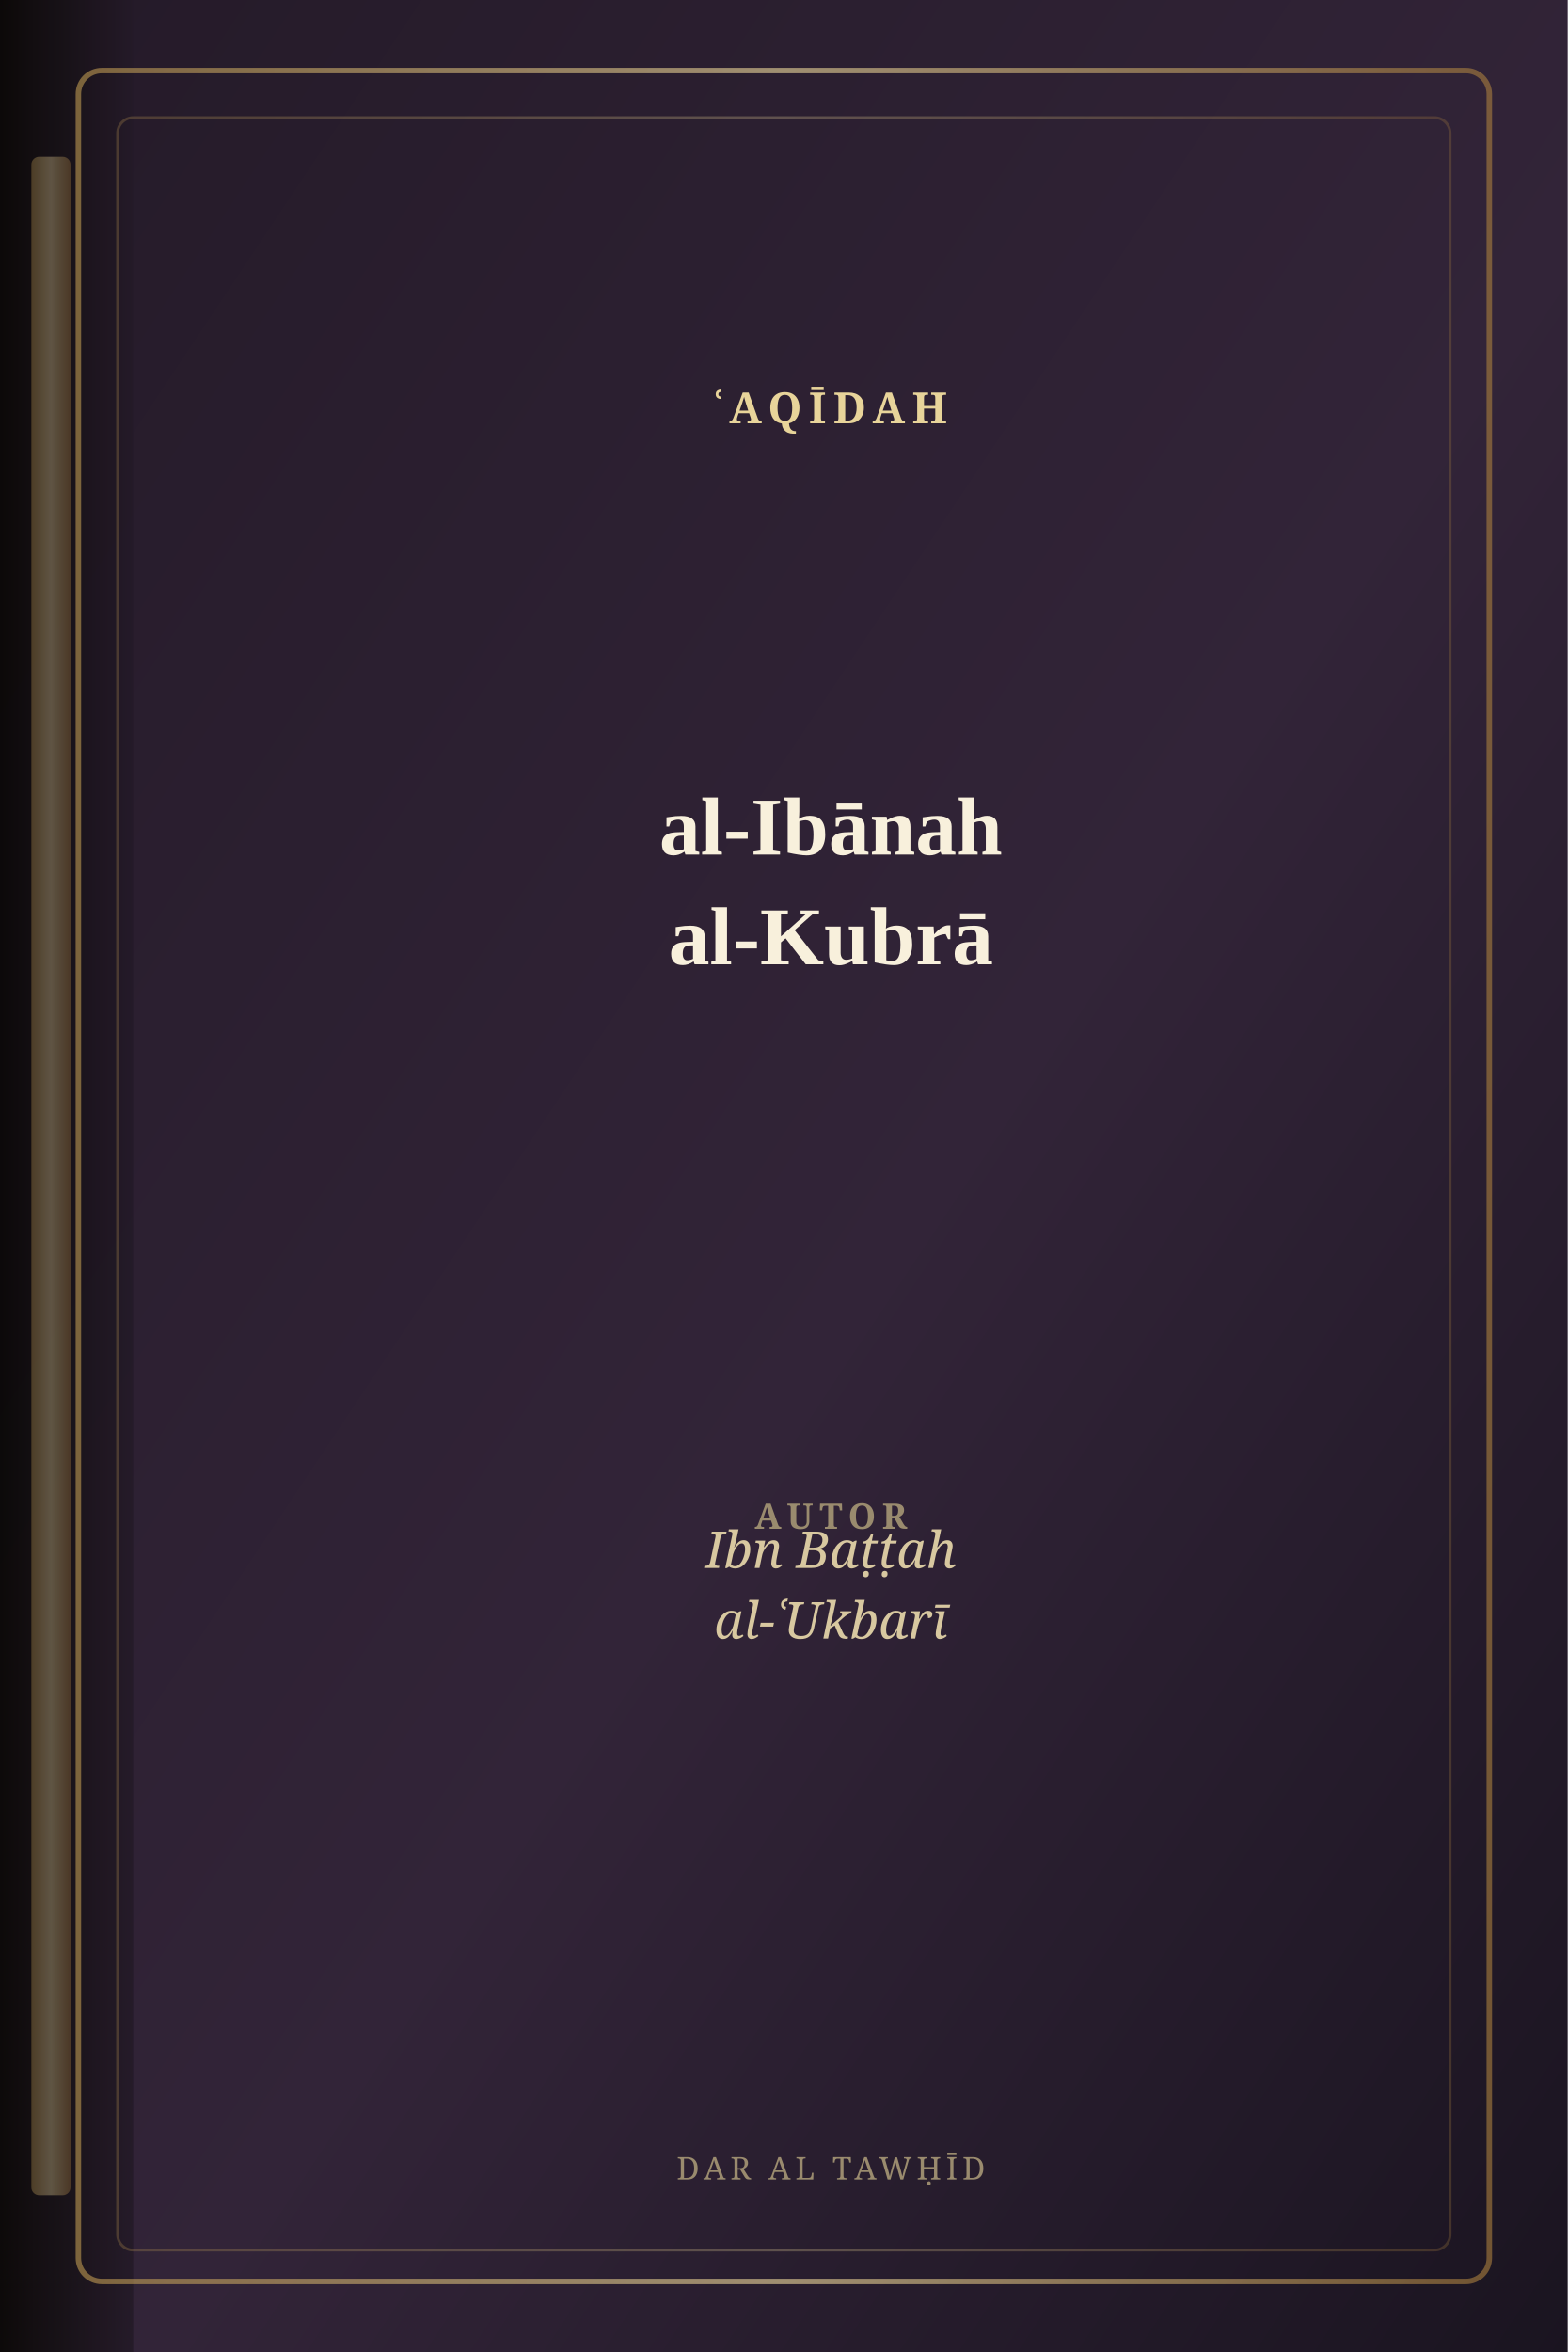
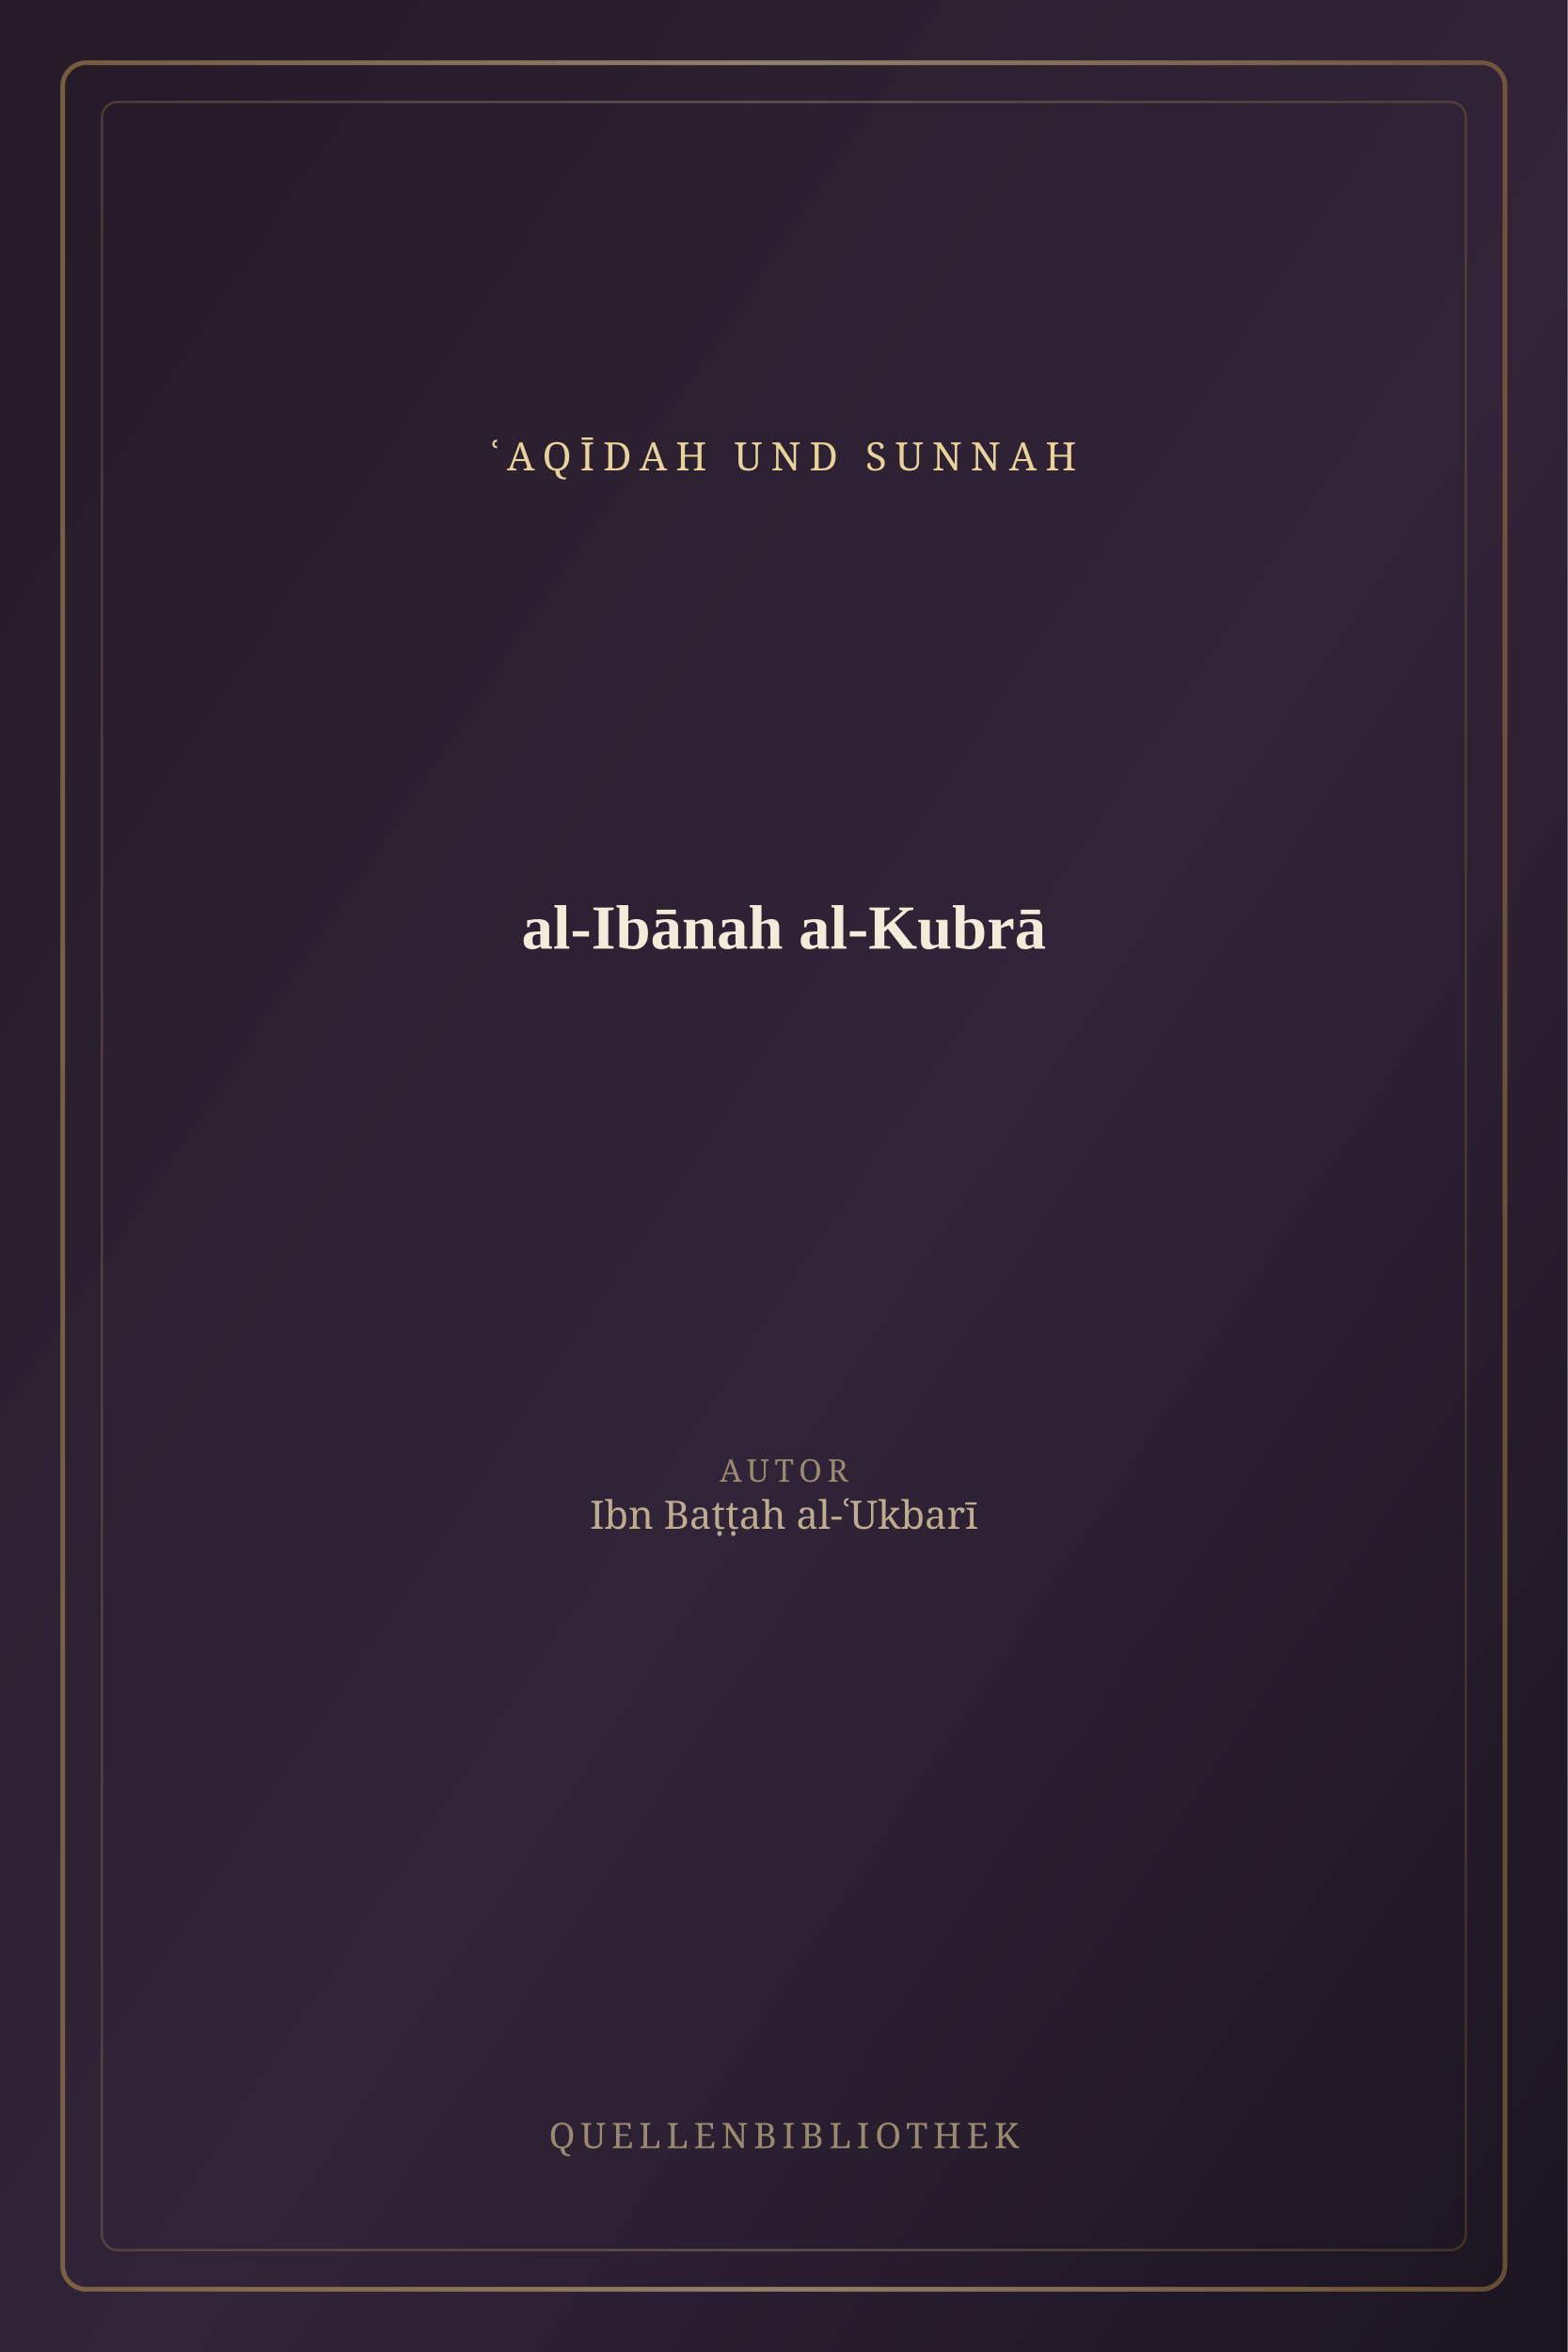
<svg xmlns="http://www.w3.org/2000/svg" viewBox="0 0 400 600" role="img" aria-label="Buchcover: al-Ibānah al-Kubrā">
  <defs>
    <linearGradient id="bg" x1="0%" y1="0%" x2="100%" y2="100%">
      <stop offset="0%" stop-color="#241a28" />
      <stop offset="55%" stop-color="#322438" />
      <stop offset="100%" stop-color="#1a1420" />
    </linearGradient>
    <linearGradient id="gold" x1="0%" y1="0%" x2="100%" y2="0%">
      <stop offset="0%" stop-color="#b8944f" />
      <stop offset="50%" stop-color="#e8d49a" />
      <stop offset="100%" stop-color="#a67c3d" />
    </linearGradient>
-     <linearGradient id="spine" x1="0%" y1="0%" x2="100%" y2="0%">
-       <stop offset="0%" stop-color="#0a0806" />
-       <stop offset="100%" stop-color="#241a28" />
-     </linearGradient>
  </defs>
  <rect width="400" height="600" fill="url(#bg)" />
-   <rect x="0" y="0" width="34" height="600" fill="url(#spine)" opacity="0.92" />
-   <rect x="8" y="40" width="10" height="520" rx="2" fill="url(#gold)" opacity="0.35" />
-   <rect x="20" y="18" width="360" height="564" rx="6" fill="none" stroke="url(#gold)" stroke-width="1.4" opacity="0.62" />
-   <rect x="30" y="30" width="340" height="544" rx="4" fill="none" stroke="url(#gold)" stroke-width="0.7" opacity="0.28" />
-   <text x="212" y="108" text-anchor="middle" fill="#e8d49a" font-family="Georgia,serif" font-size="11" font-weight="700" letter-spacing="1.8">ʿAQĪDAH</text>
-   <line x1="78" y1="124" x2="346" y2="124" stroke="url(#gold)" stroke-width="0.9" opacity="0.48" />
-   <text x="212" y="218" text-anchor="middle" fill="#f8f0dc" font-family="Georgia,'Times New Roman',serif" font-size="21" font-weight="700">al-Ibānah</text>
-   <text x="212" y="246" text-anchor="middle" fill="#f8f0dc" font-family="Georgia,'Times New Roman',serif" font-size="21" font-weight="700">al-Kubrā</text>
-   <line x1="78" y1="372" x2="346" y2="372" stroke="url(#gold)" stroke-width="0.7" opacity="0.38" />
-   <text x="212" y="390" text-anchor="middle" fill="#9a8b6e" font-family="Georgia,serif" font-size="9" font-weight="700" letter-spacing="1.6">AUTOR</text>
-   <text x="212" y="400" text-anchor="middle" fill="#d8c8a0" font-family="Georgia,serif" font-size="13" font-style="italic">Ibn Baṭṭah</text>
-   <text x="212" y="418" text-anchor="middle" fill="#d8c8a0" font-family="Georgia,serif" font-size="13" font-style="italic">al-ʿUkbarī</text>
-   <text x="212" y="556" text-anchor="middle" fill="#9a8b6e" font-family="Georgia,serif" font-size="8" letter-spacing="1.2">DAR AL TAWḤĪD</text>
+   <rect x="16" y="16" width="368" height="568" rx="6" fill="none" stroke="url(#gold)" stroke-width="1.2" opacity="0.55" />
+   <rect x="26" y="26" width="348" height="548" rx="4" fill="none" stroke="url(#gold)" stroke-width="0.6" opacity="0.28" />
+   <text x="200" y="120" text-anchor="middle" fill="#e8d49a" font-family="Georgia,serif" font-size="10" letter-spacing="2.2">ʿAQĪDAH UND SUNNAH</text>
+   <line x1="90" y1="136" x2="310" y2="136" stroke="url(#gold)" stroke-width="0.8" opacity="0.45" />
+   <text x="200" y="242" text-anchor="middle" fill="#f4ecd8" font-family="Georgia,'Times New Roman',serif" font-size="16" font-weight="600">al-Ibānah al-Kubrā</text>
+   <line x1="90" y1="360" x2="310" y2="360" stroke="url(#gold)" stroke-width="0.6" opacity="0.35" />
+   <text x="200" y="378" text-anchor="middle" fill="#9a8b6e" font-family="Georgia,serif" font-size="8" letter-spacing="1.4">AUTOR</text>
+   <text x="200" y="390" text-anchor="middle" fill="#c9b896" font-family="Georgia,serif" font-size="10" opacity="0.92">Ibn Baṭṭah al-ʿUkbarī</text>
+   <text x="200" y="548" text-anchor="middle" fill="#9a8b6e" font-family="Georgia,serif" font-size="9" letter-spacing="1.4">QUELLENBIBLIOTHEK</text>
</svg>
